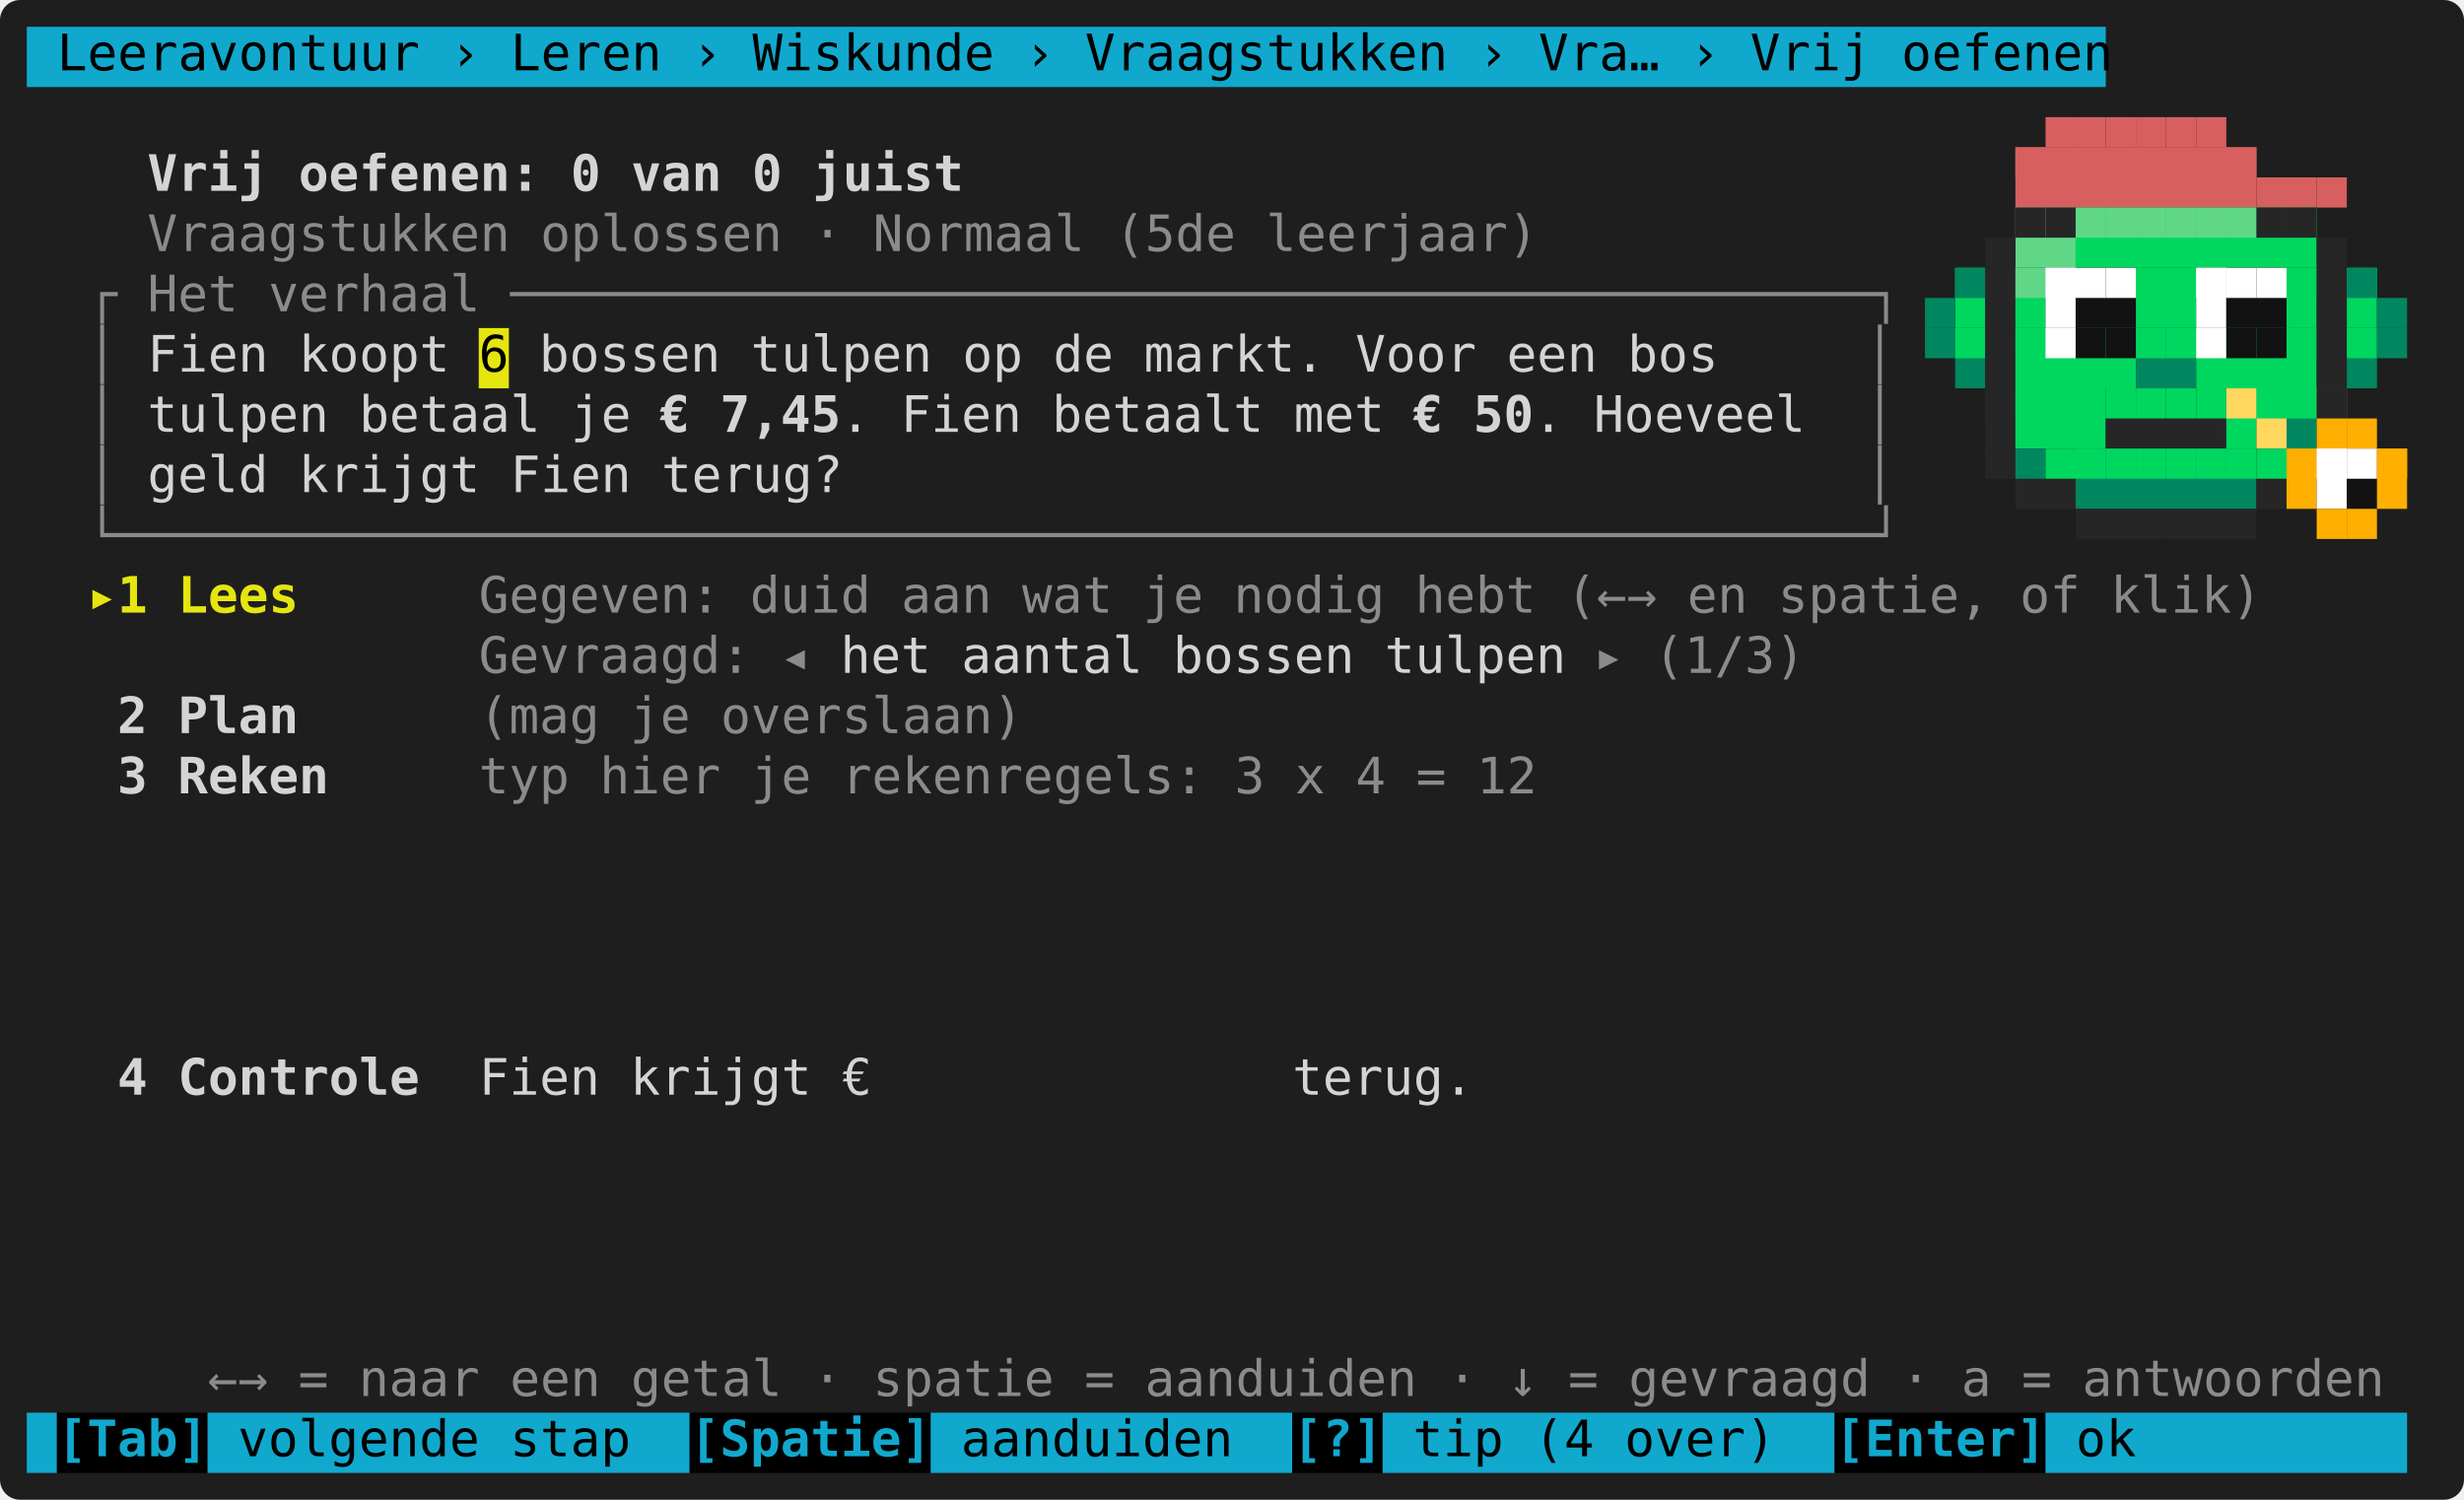
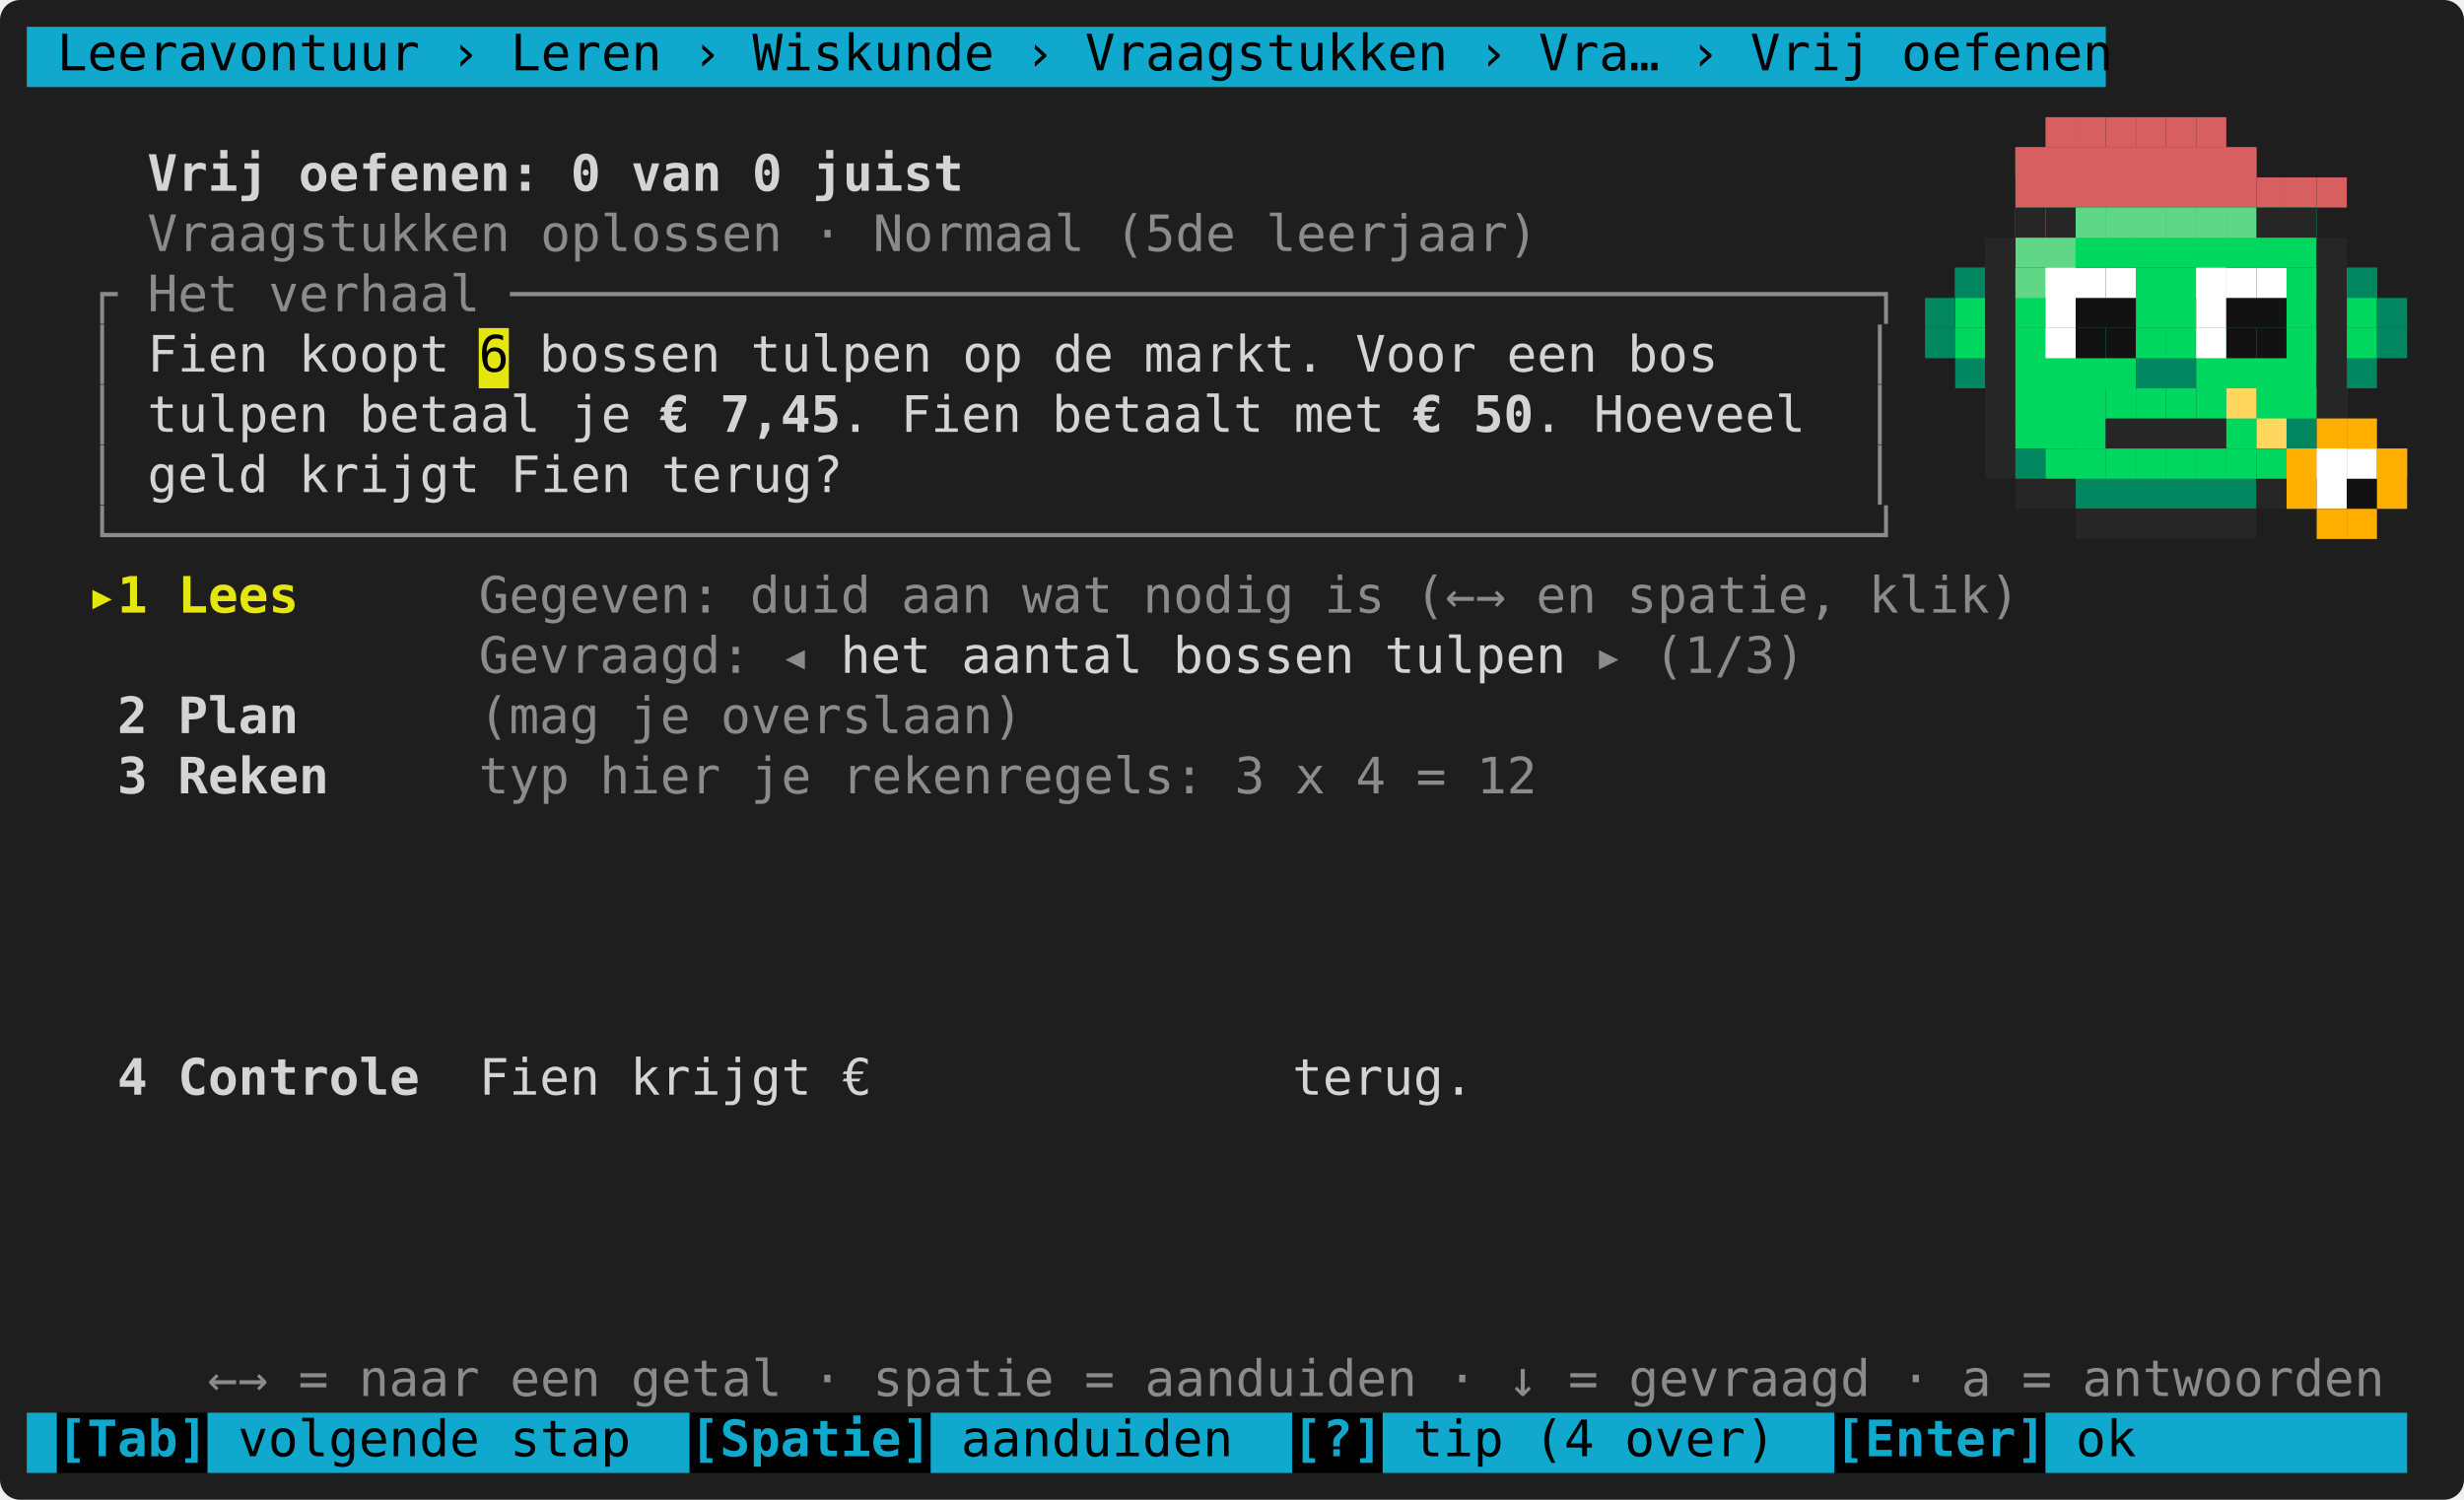
<svg xmlns="http://www.w3.org/2000/svg" width="736" height="448" viewBox="0 0 736 448" role="img" aria-label="Een vraagstuk in 4 stappen">
  <rect width="736" height="448" rx="6" fill="#1e1e1e" />
  <g font-family="DejaVu Sans Mono, Menlo, Consolas, monospace" font-size="15">
    <rect x="8" y="8" width="621" height="18" fill="#11a8cd" />
    <text x="8" y="21" textLength="621" lengthAdjust="spacingAndGlyphs" xml:space="preserve" fill="#000000"> Leeravontuur › Leren › Wiskunde › Vraagstukken › Vra… › Vrij oefenen</text>
    <rect x="611" y="35" width="9" height="9" fill="#d75f5f" />
    <rect x="620" y="35" width="9" height="9" fill="#d75f5f" />
    <rect x="629" y="35" width="9" height="9" fill="#d75f5f" />
    <rect x="638" y="35" width="9" height="9" fill="#d75f5f" />
    <rect x="647" y="35" width="9" height="9" fill="#d75f5f" />
    <rect x="656" y="35" width="9" height="9" fill="#d75f5f" />
    <rect x="602" y="44" width="72" height="18" fill="#d75f5f" />
    <rect x="602" y="44" width="9" height="9" fill="#d75f5f" />
    <rect x="611" y="44" width="9" height="9" fill="#d75f5f" />
    <rect x="620" y="44" width="9" height="9" fill="#d75f5f" />
    <rect x="629" y="44" width="9" height="9" fill="#d75f5f" />
    <rect x="638" y="44" width="9" height="9" fill="#d75f5f" />
    <rect x="647" y="44" width="9" height="9" fill="#d75f5f" />
    <rect x="656" y="44" width="9" height="9" fill="#d75f5f" />
    <rect x="665" y="44" width="9" height="9" fill="#d75f5f" />
    <rect x="674" y="53" width="9" height="9" fill="#d75f5f" />
    <rect x="683" y="53" width="9" height="9" fill="#d75f5f" />
    <rect x="692" y="53" width="9" height="9" fill="#d75f5f" />
    <text x="44" y="57" textLength="243" lengthAdjust="spacingAndGlyphs" xml:space="preserve" fill="#d4d4d4" font-weight="bold">Vrij oefenen: 0 van 0 juist</text>
    <rect x="602" y="62" width="18" height="18" fill="#5fd787" />
    <rect x="620" y="62" width="72" height="18" fill="#00d75f" />
    <rect x="593" y="71" width="9" height="9" fill="#262626" />
    <rect x="602" y="62" width="9" height="9" fill="#262626" />
    <rect x="611" y="62" width="9" height="9" fill="#262626" />
    <rect x="620" y="62" width="9" height="9" fill="#5fd787" />
    <rect x="629" y="62" width="9" height="9" fill="#5fd787" />
    <rect x="638" y="62" width="9" height="9" fill="#5fd787" />
    <rect x="647" y="62" width="9" height="9" fill="#5fd787" />
    <rect x="656" y="62" width="9" height="9" fill="#5fd787" />
    <rect x="665" y="62" width="9" height="9" fill="#5fd787" />
    <rect x="674" y="62" width="9" height="9" fill="#262626" />
    <rect x="683" y="62" width="9" height="9" fill="#262626" />
    <rect x="692" y="71" width="9" height="9" fill="#262626" />
    <text x="44" y="75" textLength="414" lengthAdjust="spacingAndGlyphs" xml:space="preserve" fill="#d4d4d4" opacity="0.6">Vraagstukken oplossen · Normaal (5de leerjaar)</text>
    <rect x="584" y="80" width="9" height="18" fill="#00d75f" />
    <rect x="593" y="80" width="9" height="18" fill="#262626" />
    <rect x="602" y="80" width="9" height="18" fill="#00d75f" />
    <rect x="611" y="80" width="9" height="18" fill="#ffffff" />
    <rect x="620" y="80" width="18" height="18" fill="#121212" />
    <rect x="638" y="80" width="18" height="18" fill="#00d75f" />
    <rect x="656" y="80" width="9" height="18" fill="#ffffff" />
    <rect x="665" y="80" width="18" height="18" fill="#121212" />
    <rect x="683" y="80" width="9" height="18" fill="#00d75f" />
    <rect x="692" y="80" width="9" height="18" fill="#262626" />
    <rect x="701" y="80" width="9" height="18" fill="#00d75f" />
    <rect x="575" y="89" width="9" height="9" fill="#00875f" />
    <rect x="584" y="80" width="9" height="9" fill="#00875f" />
    <rect x="593" y="80" width="9" height="9" fill="#262626" />
    <rect x="602" y="80" width="9" height="9" fill="#5fd787" />
    <rect x="611" y="80" width="9" height="9" fill="#ffffff" />
    <rect x="620" y="80" width="9" height="9" fill="#ffffff" />
    <rect x="629" y="80" width="9" height="9" fill="#ffffff" />
    <rect x="638" y="80" width="9" height="9" fill="#00d75f" />
    <rect x="647" y="80" width="9" height="9" fill="#00d75f" />
    <rect x="656" y="80" width="9" height="9" fill="#ffffff" />
    <rect x="665" y="80" width="9" height="9" fill="#ffffff" />
    <rect x="674" y="80" width="9" height="9" fill="#ffffff" />
    <rect x="683" y="80" width="9" height="9" fill="#00d75f" />
    <rect x="692" y="80" width="9" height="9" fill="#262626" />
    <rect x="701" y="80" width="9" height="9" fill="#00875f" />
    <rect x="710" y="89" width="9" height="9" fill="#00875f" />
    <text x="26" y="93" textLength="540" lengthAdjust="spacingAndGlyphs" xml:space="preserve" fill="#d4d4d4" opacity="0.6">┌ Het verhaal ─────────────────────────────────────────────┐</text>
    <rect x="143" y="98" width="9" height="18" fill="#e5e510" />
    <rect x="584" y="98" width="9" height="18" fill="#00875f" />
    <rect x="593" y="98" width="9" height="18" fill="#262626" />
    <rect x="602" y="98" width="36" height="18" fill="#00d75f" />
    <rect x="638" y="98" width="18" height="18" fill="#00875f" />
    <rect x="656" y="98" width="36" height="18" fill="#00d75f" />
    <rect x="692" y="98" width="9" height="18" fill="#262626" />
    <rect x="701" y="98" width="9" height="18" fill="#00875f" />
    <rect x="575" y="98" width="9" height="9" fill="#00875f" />
    <rect x="584" y="98" width="9" height="9" fill="#00d75f" />
    <rect x="593" y="98" width="9" height="9" fill="#262626" />
    <rect x="602" y="98" width="9" height="9" fill="#00d75f" />
    <rect x="611" y="98" width="9" height="9" fill="#ffffff" />
    <rect x="620" y="98" width="9" height="9" fill="#121212" />
    <rect x="629" y="98" width="9" height="9" fill="#121212" />
    <rect x="638" y="98" width="9" height="9" fill="#00d75f" />
    <rect x="647" y="98" width="9" height="9" fill="#00d75f" />
    <rect x="656" y="98" width="9" height="9" fill="#ffffff" />
    <rect x="665" y="98" width="9" height="9" fill="#121212" />
    <rect x="674" y="98" width="9" height="9" fill="#121212" />
    <rect x="683" y="98" width="9" height="9" fill="#00d75f" />
    <rect x="692" y="98" width="9" height="9" fill="#262626" />
    <rect x="701" y="98" width="9" height="9" fill="#00d75f" />
    <rect x="710" y="98" width="9" height="9" fill="#00875f" />
    <text x="26" y="111" textLength="9" lengthAdjust="spacingAndGlyphs" xml:space="preserve" fill="#d4d4d4" opacity="0.6">│</text>
    <text x="35" y="111" textLength="108" lengthAdjust="spacingAndGlyphs" xml:space="preserve" fill="#d4d4d4"> Fien koopt </text>
    <text x="143" y="111" textLength="9" lengthAdjust="spacingAndGlyphs" xml:space="preserve" fill="#000000">6</text>
    <text x="152" y="111" textLength="405" lengthAdjust="spacingAndGlyphs" xml:space="preserve" fill="#d4d4d4"> bossen tulpen op de markt. Voor een bos     </text>
    <text x="557" y="111" textLength="9" lengthAdjust="spacingAndGlyphs" xml:space="preserve" fill="#d4d4d4" opacity="0.6">│</text>
    <rect x="593" y="116" width="9" height="18" fill="#262626" />
    <rect x="602" y="116" width="27" height="18" fill="#00d75f" />
    <rect x="629" y="116" width="36" height="18" fill="#262626" />
    <rect x="665" y="116" width="9" height="18" fill="#00d75f" />
    <rect x="674" y="116" width="9" height="18" fill="#ffd75f" />
    <rect x="683" y="116" width="9" height="18" fill="#00875f" />
    <rect x="692" y="116" width="9" height="18" fill="#ffaf00" />
    <rect x="593" y="116" width="9" height="9" fill="#262626" />
    <rect x="602" y="116" width="9" height="9" fill="#00d75f" />
    <rect x="611" y="116" width="9" height="9" fill="#00d75f" />
    <rect x="620" y="116" width="9" height="9" fill="#00d75f" />
    <rect x="629" y="116" width="9" height="9" fill="#00d75f" />
    <rect x="638" y="116" width="9" height="9" fill="#00d75f" />
    <rect x="647" y="116" width="9" height="9" fill="#00d75f" />
    <rect x="656" y="116" width="9" height="9" fill="#00d75f" />
    <rect x="665" y="116" width="9" height="9" fill="#ffd75f" />
    <rect x="674" y="116" width="9" height="9" fill="#00d75f" />
    <rect x="683" y="116" width="9" height="9" fill="#00d75f" />
    <rect x="692" y="116" width="9" height="9" fill="#262626" />
    <rect x="701" y="125" width="9" height="9" fill="#ffaf00" />
    <text x="26" y="129" textLength="9" lengthAdjust="spacingAndGlyphs" xml:space="preserve" fill="#d4d4d4" opacity="0.6">│</text>
    <text x="35" y="129" textLength="162" lengthAdjust="spacingAndGlyphs" xml:space="preserve" fill="#d4d4d4"> tulpen betaal je </text>
    <text x="197" y="129" textLength="54" lengthAdjust="spacingAndGlyphs" xml:space="preserve" fill="#d4d4d4" font-weight="bold">€ 7,45</text>
    <text x="251" y="129" textLength="171" lengthAdjust="spacingAndGlyphs" xml:space="preserve" fill="#d4d4d4">. Fien betaalt met </text>
    <text x="422" y="129" textLength="36" lengthAdjust="spacingAndGlyphs" xml:space="preserve" fill="#d4d4d4" font-weight="bold">€ 50</text>
    <text x="458" y="129" textLength="99" lengthAdjust="spacingAndGlyphs" xml:space="preserve" fill="#d4d4d4">. Hoeveel  </text>
    <text x="557" y="129" textLength="9" lengthAdjust="spacingAndGlyphs" xml:space="preserve" fill="#d4d4d4" opacity="0.6">│</text>
    <rect x="602" y="134" width="18" height="18" fill="#262626" />
    <rect x="620" y="134" width="54" height="18" fill="#00875f" />
    <rect x="674" y="134" width="9" height="18" fill="#262626" />
    <rect x="683" y="134" width="9" height="18" fill="#ffaf00" />
    <rect x="692" y="134" width="9" height="18" fill="#ffffff" />
    <rect x="701" y="134" width="9" height="18" fill="#121212" />
    <rect x="710" y="134" width="9" height="18" fill="#ffaf00" />
    <rect x="593" y="134" width="9" height="9" fill="#262626" />
    <rect x="602" y="134" width="9" height="9" fill="#00875f" />
    <rect x="611" y="134" width="9" height="9" fill="#00d75f" />
    <rect x="620" y="134" width="9" height="9" fill="#00d75f" />
    <rect x="629" y="134" width="9" height="9" fill="#00d75f" />
    <rect x="638" y="134" width="9" height="9" fill="#00d75f" />
    <rect x="647" y="134" width="9" height="9" fill="#00d75f" />
    <rect x="656" y="134" width="9" height="9" fill="#00d75f" />
    <rect x="665" y="134" width="9" height="9" fill="#00d75f" />
    <rect x="674" y="134" width="9" height="9" fill="#00d75f" />
    <rect x="683" y="134" width="9" height="9" fill="#ffaf00" />
    <rect x="692" y="134" width="9" height="9" fill="#ffffff" />
    <rect x="701" y="134" width="9" height="9" fill="#ffffff" />
    <rect x="710" y="134" width="9" height="9" fill="#ffaf00" />
    <text x="26" y="147" textLength="9" lengthAdjust="spacingAndGlyphs" xml:space="preserve" fill="#d4d4d4" opacity="0.6">│</text>
    <text x="35" y="147" textLength="522" lengthAdjust="spacingAndGlyphs" xml:space="preserve" fill="#d4d4d4"> geld krijgt Fien terug?                                  </text>
    <text x="557" y="147" textLength="9" lengthAdjust="spacingAndGlyphs" xml:space="preserve" fill="#d4d4d4" opacity="0.6">│</text>
    <rect x="620" y="152" width="9" height="9" fill="#262626" />
    <rect x="629" y="152" width="9" height="9" fill="#262626" />
    <rect x="638" y="152" width="9" height="9" fill="#262626" />
    <rect x="647" y="152" width="9" height="9" fill="#262626" />
    <rect x="656" y="152" width="9" height="9" fill="#262626" />
    <rect x="665" y="152" width="9" height="9" fill="#262626" />
    <rect x="692" y="152" width="9" height="9" fill="#ffaf00" />
    <rect x="701" y="152" width="9" height="9" fill="#ffaf00" />
    <text x="26" y="165" textLength="540" lengthAdjust="spacingAndGlyphs" xml:space="preserve" fill="#d4d4d4" opacity="0.6">└──────────────────────────────────────────────────────────┘</text>
    <text x="26" y="183" textLength="63" lengthAdjust="spacingAndGlyphs" xml:space="preserve" fill="#e5e510" font-weight="bold">▸1 Lees</text>
    <text x="143" y="183" textLength="72" lengthAdjust="spacingAndGlyphs" xml:space="preserve" fill="#d4d4d4" opacity="0.6">Gegeven:</text>
-     <text x="224" y="183" textLength="450" lengthAdjust="spacingAndGlyphs" xml:space="preserve" fill="#d4d4d4" opacity="0.6">duid aan wat je nodig hebt (←→ en spatie, of klik)</text>
+     <text x="224" y="183" textLength="378" lengthAdjust="spacingAndGlyphs" xml:space="preserve" fill="#d4d4d4" opacity="0.6">duid aan wat nodig is (←→ en spatie, klik)</text>
    <text x="143" y="201" textLength="81" lengthAdjust="spacingAndGlyphs" xml:space="preserve" fill="#d4d4d4" opacity="0.6">Gevraagd:</text>
    <text x="233" y="201" textLength="9" lengthAdjust="spacingAndGlyphs" xml:space="preserve" fill="#d4d4d4" opacity="0.6">◂</text>
    <text x="242" y="201" textLength="234" lengthAdjust="spacingAndGlyphs" xml:space="preserve" fill="#d4d4d4"> het aantal bossen tulpen </text>
    <text x="476" y="201" textLength="63" lengthAdjust="spacingAndGlyphs" xml:space="preserve" fill="#d4d4d4" opacity="0.6">▸ (1/3)</text>
    <text x="26" y="219" textLength="63" lengthAdjust="spacingAndGlyphs" xml:space="preserve" fill="#d4d4d4" font-weight="bold"> 2 Plan</text>
    <text x="143" y="219" textLength="162" lengthAdjust="spacingAndGlyphs" xml:space="preserve" fill="#d4d4d4" opacity="0.6">(mag je overslaan)</text>
    <text x="26" y="237" textLength="72" lengthAdjust="spacingAndGlyphs" xml:space="preserve" fill="#d4d4d4" font-weight="bold"> 3 Reken</text>
    <text x="143" y="237" textLength="315" lengthAdjust="spacingAndGlyphs" xml:space="preserve" fill="#d4d4d4" opacity="0.6">typ hier je rekenregels: 3 x 4 = 12</text>
    <text x="26" y="327" textLength="99" lengthAdjust="spacingAndGlyphs" xml:space="preserve" fill="#d4d4d4" font-weight="bold"> 4 Controle</text>
    <text x="125" y="327" textLength="144" lengthAdjust="spacingAndGlyphs" xml:space="preserve" fill="#d4d4d4">  Fien krijgt € </text>
    <text x="377" y="327" textLength="351" lengthAdjust="spacingAndGlyphs" xml:space="preserve" fill="#d4d4d4"> terug.                                </text>
    <text x="62" y="417" textLength="648" lengthAdjust="spacingAndGlyphs" xml:space="preserve" fill="#d4d4d4" opacity="0.6">←→ = naar een getal · spatie = aanduiden · ↓ = gevraagd · a = antwoorden</text>
    <rect x="8" y="422" width="9" height="18" fill="#11a8cd" />
    <rect x="17" y="422" width="45" height="18" fill="#000000" />
    <rect x="62" y="422" width="144" height="18" fill="#11a8cd" />
    <rect x="206" y="422" width="72" height="18" fill="#000000" />
    <rect x="278" y="422" width="108" height="18" fill="#11a8cd" />
    <rect x="386" y="422" width="27" height="18" fill="#000000" />
    <rect x="413" y="422" width="135" height="18" fill="#11a8cd" />
    <rect x="548" y="422" width="63" height="18" fill="#000000" />
    <rect x="611" y="422" width="108" height="18" fill="#11a8cd" />
    <text x="17" y="435" textLength="45" lengthAdjust="spacingAndGlyphs" xml:space="preserve" fill="#11a8cd" font-weight="bold">[Tab]</text>
    <text x="62" y="435" textLength="144" lengthAdjust="spacingAndGlyphs" xml:space="preserve" fill="#000000"> volgende stap  </text>
    <text x="206" y="435" textLength="72" lengthAdjust="spacingAndGlyphs" xml:space="preserve" fill="#11a8cd" font-weight="bold">[Spatie]</text>
    <text x="278" y="435" textLength="108" lengthAdjust="spacingAndGlyphs" xml:space="preserve" fill="#000000"> aanduiden  </text>
    <text x="386" y="435" textLength="27" lengthAdjust="spacingAndGlyphs" xml:space="preserve" fill="#11a8cd" font-weight="bold">[?]</text>
    <text x="413" y="435" textLength="135" lengthAdjust="spacingAndGlyphs" xml:space="preserve" fill="#000000"> tip (4 over)  </text>
    <text x="548" y="435" textLength="63" lengthAdjust="spacingAndGlyphs" xml:space="preserve" fill="#11a8cd" font-weight="bold">[Enter]</text>
    <text x="611" y="435" textLength="108" lengthAdjust="spacingAndGlyphs" xml:space="preserve" fill="#000000"> ok         </text>
  </g>
</svg>
